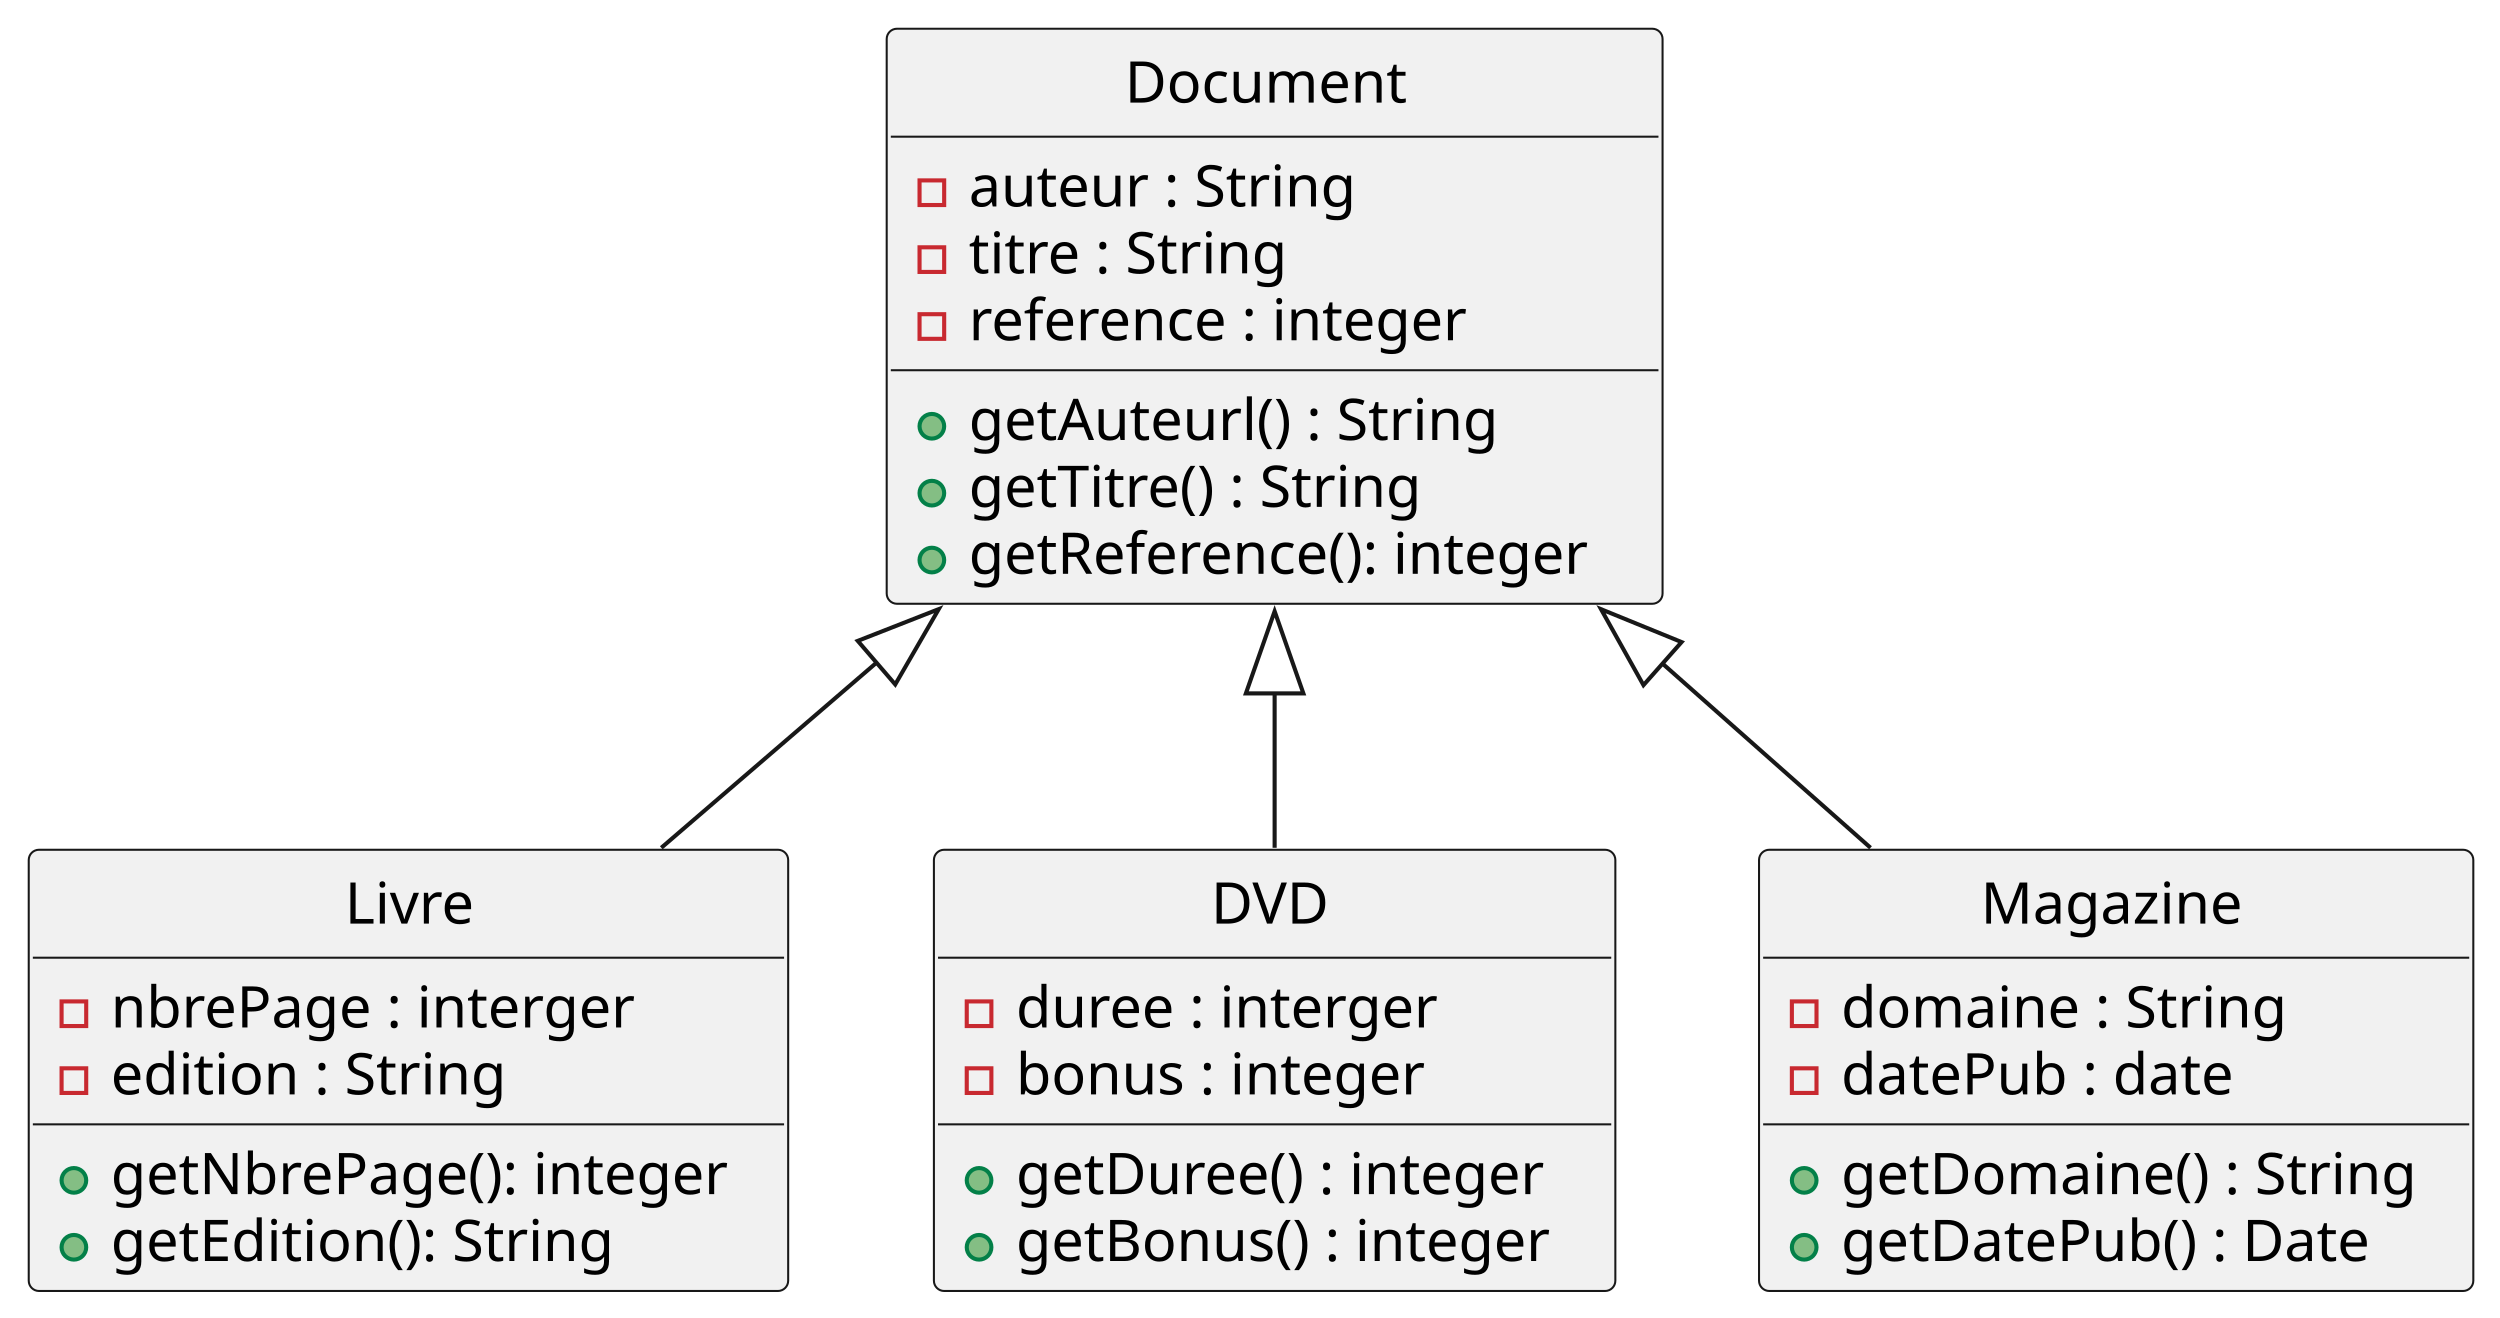
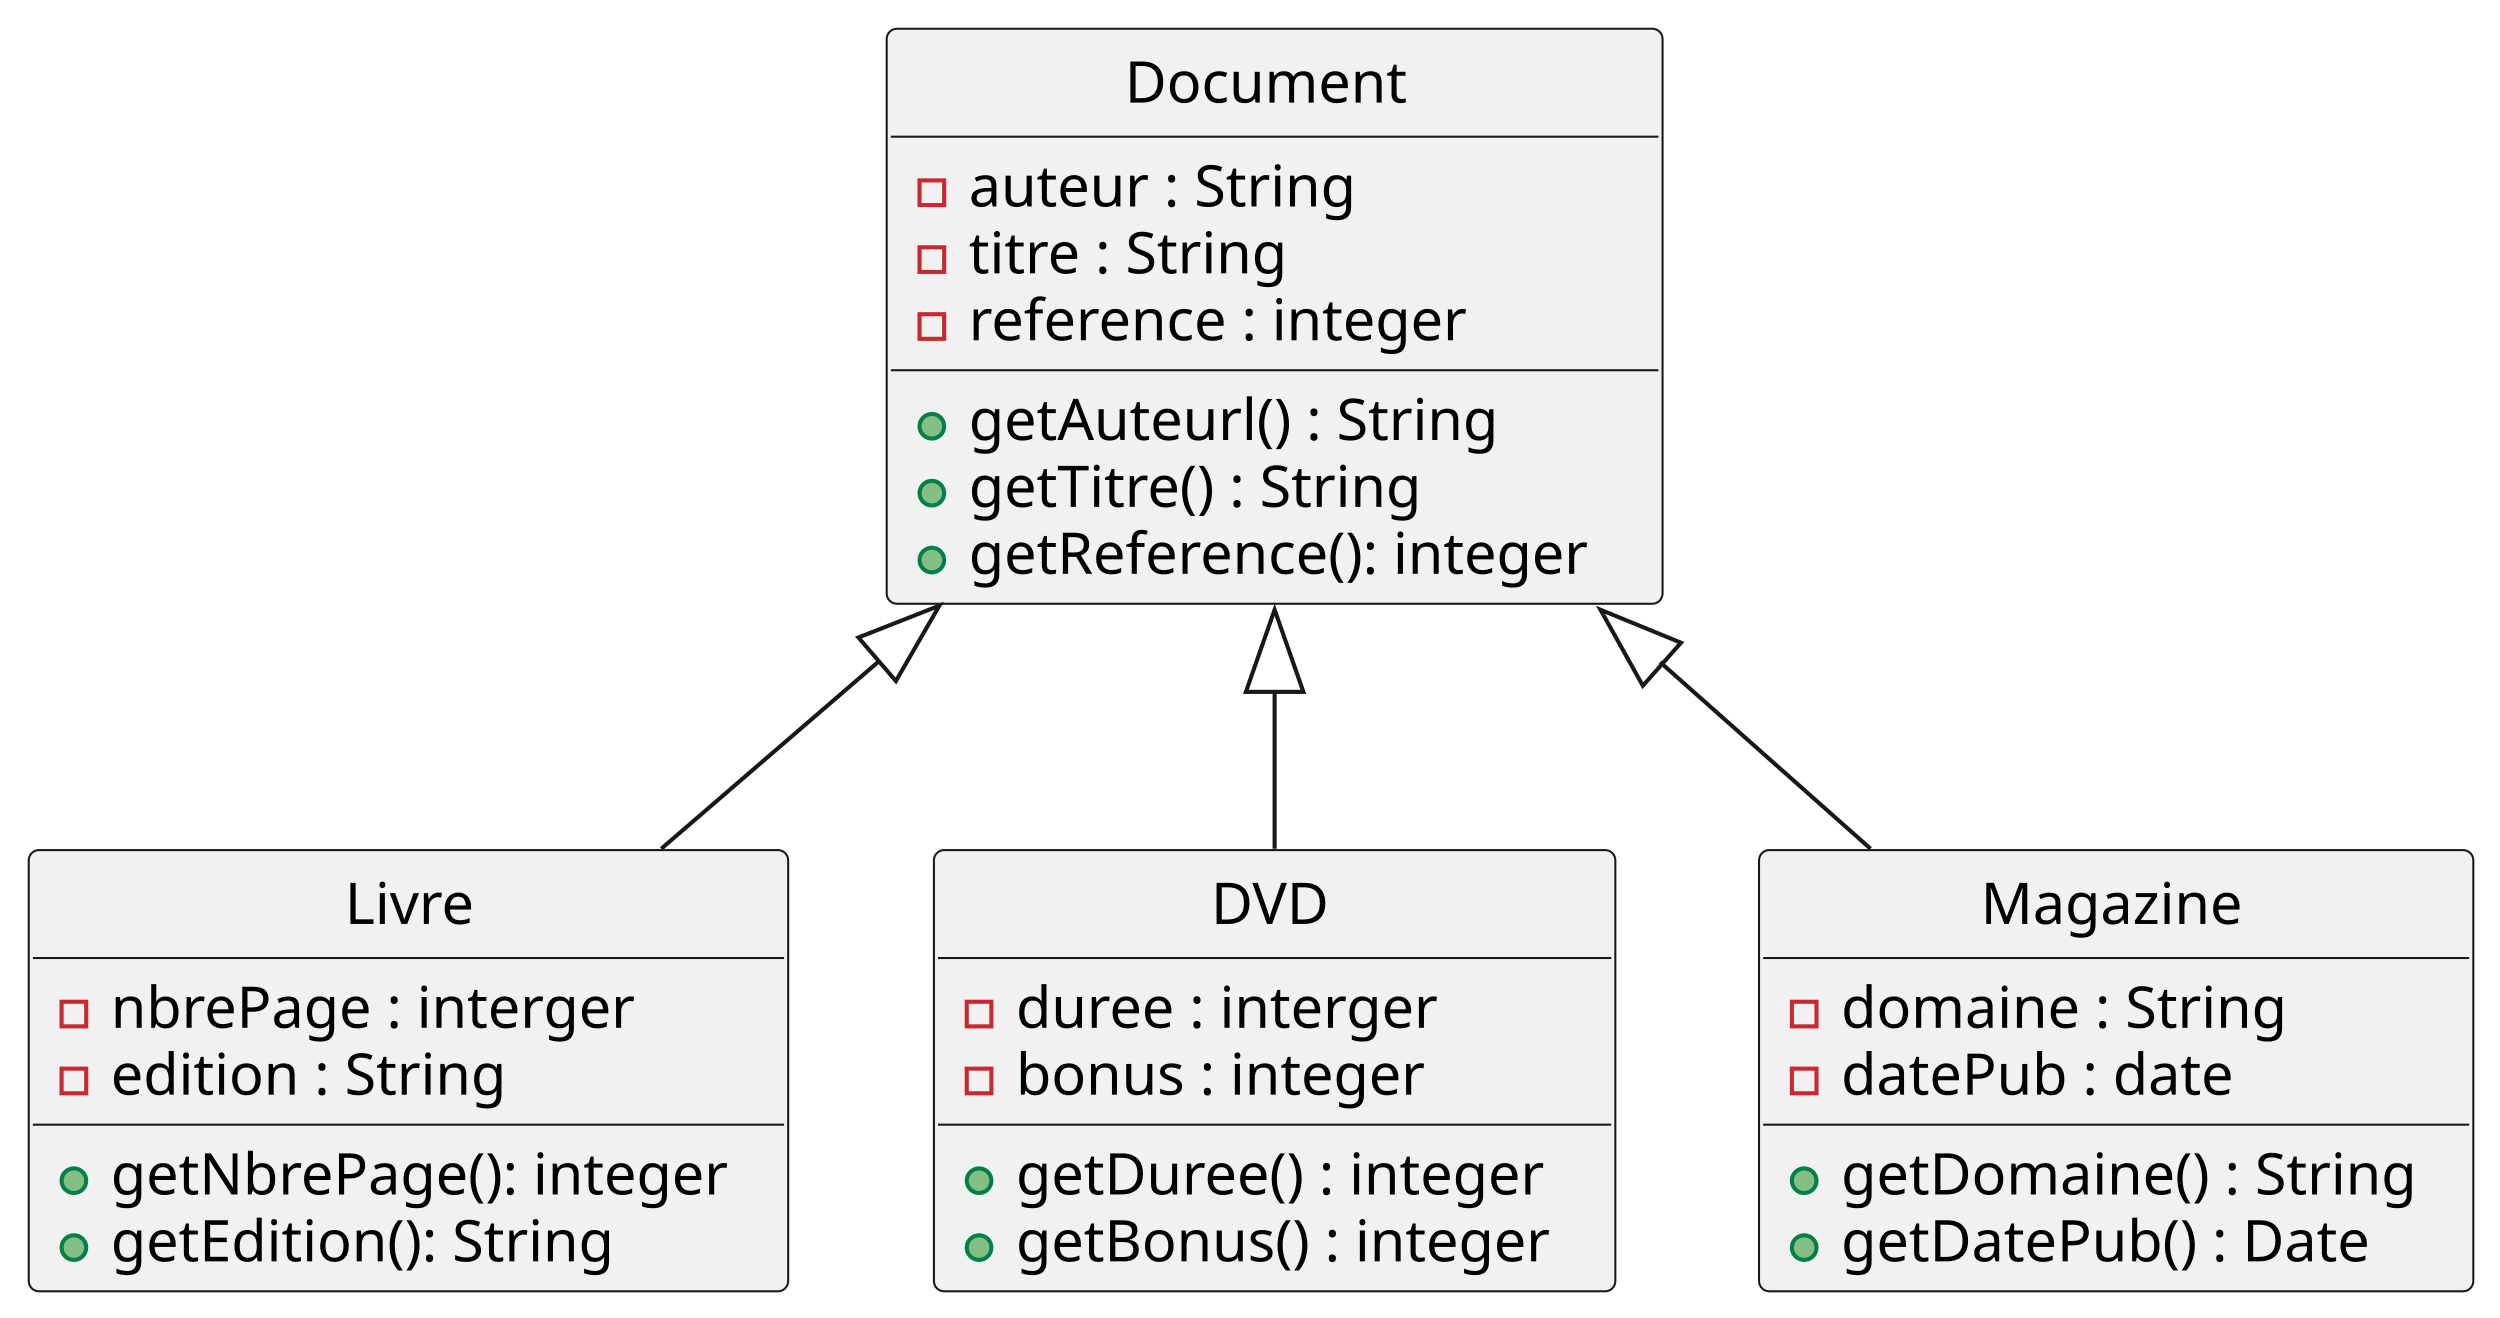
<svg xmlns="http://www.w3.org/2000/svg" contentStyleType="text/css" height="321px" preserveAspectRatio="none" style="width:609px;height:321px;background:#FFFFFF;" version="1.1" viewBox="0 0 609 321" width="609px" zoomAndPan="magnify">
  <defs />
  <g>
    <g id="elem_Document">
      <rect codeLine="5" fill="#F1F1F1" height="140.078" id="Document" rx="2.5" ry="2.5" style="stroke:#181818;stroke-width:0.5;" width="189" x="216" y="7" />
      <text fill="#000000" font-family="sans-serif" font-size="14" lengthAdjust="spacing" textLength="73" x="274" y="24.995">Document</text>
      <line style="stroke:#181818;stroke-width:0.5;" x1="217" x2="404" y1="33.297" y2="33.297" />
      <rect fill="none" height="6" style="stroke:#C82930;stroke-width:1.0;" width="6" x="224" y="43.945" />
      <text fill="#000000" font-family="sans-serif" font-size="14" lengthAdjust="spacing" textLength="98" x="236" y="50.292">auteur : String</text>
      <rect fill="none" height="6" style="stroke:#C82930;stroke-width:1.0;" width="6" x="224" y="60.242" />
      <text fill="#000000" font-family="sans-serif" font-size="14" lengthAdjust="spacing" textLength="80" x="236" y="66.589">titre : String</text>
      <rect fill="none" height="6" style="stroke:#C82930;stroke-width:1.0;" width="6" x="224" y="76.539" />
      <text fill="#000000" font-family="sans-serif" font-size="14" lengthAdjust="spacing" textLength="129" x="236" y="82.886">reference : integer</text>
      <line style="stroke:#181818;stroke-width:0.5;" x1="217" x2="404" y1="90.188" y2="90.188" />
      <ellipse cx="227" cy="103.836" fill="#84BE84" rx="3" ry="3" style="stroke:#038048;stroke-width:1.0;" />
      <text fill="#000000" font-family="sans-serif" font-size="14" lengthAdjust="spacing" textLength="135" x="236" y="107.183">getAuteurl() : String</text>
      <ellipse cx="227" cy="120.133" fill="#84BE84" rx="3" ry="3" style="stroke:#038048;stroke-width:1.0;" />
      <text fill="#000000" font-family="sans-serif" font-size="14" lengthAdjust="spacing" textLength="117" x="236" y="123.48">getTitre() : String</text>
      <ellipse cx="227" cy="136.43" fill="#84BE84" rx="3" ry="3" style="stroke:#038048;stroke-width:1.0;" />
      <text fill="#000000" font-family="sans-serif" font-size="14" lengthAdjust="spacing" textLength="163" x="236" y="139.776">getReference(): integer</text>
    </g>
    <g id="elem_Livre">
-       <rect codeLine="14" fill="#F1F1F1" height="107.484" id="Livre" rx="2.5" ry="2.5" style="stroke:#181818;stroke-width:0.5;" width="185" x="7" y="207" />
-       <text fill="#000000" font-family="sans-serif" font-size="14" lengthAdjust="spacing" textLength="31" x="84" y="224.995">Livre</text>
-       <line style="stroke:#181818;stroke-width:0.5;" x1="8" x2="191" y1="233.297" y2="233.297" />
-       <rect fill="none" height="6" style="stroke:#C82930;stroke-width:1.0;" width="6" x="15" y="243.945" />
-       <text fill="#000000" font-family="sans-serif" font-size="14" lengthAdjust="spacing" textLength="134" x="27" y="250.292">nbrePage : interger</text>
-       <rect fill="none" height="6" style="stroke:#C82930;stroke-width:1.0;" width="6" x="15" y="260.242" />
-       <text fill="#000000" font-family="sans-serif" font-size="14" lengthAdjust="spacing" textLength="100" x="27" y="266.589">edition : String</text>
-       <line style="stroke:#181818;stroke-width:0.5;" x1="8" x2="191" y1="273.891" y2="273.891" />
-       <ellipse cx="18" cy="287.539" fill="#84BE84" rx="3" ry="3" style="stroke:#038048;stroke-width:1.0;" />
-       <text fill="#000000" font-family="sans-serif" font-size="14" lengthAdjust="spacing" textLength="159" x="27" y="290.886">getNbrePage(): integer</text>
-       <ellipse cx="18" cy="303.836" fill="#84BE84" rx="3" ry="3" style="stroke:#038048;stroke-width:1.0;" />
-       <text fill="#000000" font-family="sans-serif" font-size="14" lengthAdjust="spacing" textLength="129" x="27" y="307.183">getEdition(): String</text>
+       <rect codeLine="14" fill="#F1F1F1" height="107.484" id="Livre" rx="2.5" ry="2.5" style="stroke:#181818;stroke-width:0.5;" width="185" x="7" y="207.08" />
+       <text fill="#000000" font-family="sans-serif" font-size="14" lengthAdjust="spacing" textLength="31" x="84" y="225.075">Livre</text>
+       <line style="stroke:#181818;stroke-width:0.5;" x1="8" x2="191" y1="233.377" y2="233.377" />
+       <rect fill="none" height="6" style="stroke:#C82930;stroke-width:1.0;" width="6" x="15" y="244.025" />
+       <text fill="#000000" font-family="sans-serif" font-size="14" lengthAdjust="spacing" textLength="134" x="27" y="250.372">nbrePage : interger</text>
+       <rect fill="none" height="6" style="stroke:#C82930;stroke-width:1.0;" width="6" x="15" y="260.322" />
+       <text fill="#000000" font-family="sans-serif" font-size="14" lengthAdjust="spacing" textLength="100" x="27" y="266.669">edition : String</text>
+       <line style="stroke:#181818;stroke-width:0.5;" x1="8" x2="191" y1="273.971" y2="273.971" />
+       <ellipse cx="18" cy="287.619" fill="#84BE84" rx="3" ry="3" style="stroke:#038048;stroke-width:1.0;" />
+       <text fill="#000000" font-family="sans-serif" font-size="14" lengthAdjust="spacing" textLength="159" x="27" y="290.966">getNbrePage(): integer</text>
+       <ellipse cx="18" cy="303.916" fill="#84BE84" rx="3" ry="3" style="stroke:#038048;stroke-width:1.0;" />
+       <text fill="#000000" font-family="sans-serif" font-size="14" lengthAdjust="spacing" textLength="129" x="27" y="307.263">getEdition(): String</text>
    </g>
    <g id="elem_DVD">
-       <rect codeLine="21" fill="#F1F1F1" height="107.484" id="DVD" rx="2.5" ry="2.5" style="stroke:#181818;stroke-width:0.5;" width="166" x="227.5" y="207" />
-       <text fill="#000000" font-family="sans-serif" font-size="14" lengthAdjust="spacing" textLength="31" x="295" y="224.995">DVD</text>
-       <line style="stroke:#181818;stroke-width:0.5;" x1="228.5" x2="392.5" y1="233.297" y2="233.297" />
-       <rect fill="none" height="6" style="stroke:#C82930;stroke-width:1.0;" width="6" x="235.5" y="243.945" />
-       <text fill="#000000" font-family="sans-serif" font-size="14" lengthAdjust="spacing" textLength="108" x="247.5" y="250.292">duree : interger</text>
-       <rect fill="none" height="6" style="stroke:#C82930;stroke-width:1.0;" width="6" x="235.5" y="260.242" />
-       <text fill="#000000" font-family="sans-serif" font-size="14" lengthAdjust="spacing" textLength="106" x="247.5" y="266.589">bonus : integer</text>
-       <line style="stroke:#181818;stroke-width:0.5;" x1="228.5" x2="392.5" y1="273.891" y2="273.891" />
-       <ellipse cx="238.5" cy="287.539" fill="#84BE84" rx="3" ry="3" style="stroke:#038048;stroke-width:1.0;" />
-       <text fill="#000000" font-family="sans-serif" font-size="14" lengthAdjust="spacing" textLength="138" x="247.5" y="290.886">getDuree() : integer</text>
-       <ellipse cx="238.5" cy="303.836" fill="#84BE84" rx="3" ry="3" style="stroke:#038048;stroke-width:1.0;" />
-       <text fill="#000000" font-family="sans-serif" font-size="14" lengthAdjust="spacing" textLength="140" x="247.5" y="307.183">getBonus() : integer</text>
+       <rect codeLine="21" fill="#F1F1F1" height="107.484" id="DVD" rx="2.5" ry="2.5" style="stroke:#181818;stroke-width:0.5;" width="166" x="227.5" y="207.08" />
+       <text fill="#000000" font-family="sans-serif" font-size="14" lengthAdjust="spacing" textLength="31" x="295" y="225.075">DVD</text>
+       <line style="stroke:#181818;stroke-width:0.5;" x1="228.5" x2="392.5" y1="233.377" y2="233.377" />
+       <rect fill="none" height="6" style="stroke:#C82930;stroke-width:1.0;" width="6" x="235.5" y="244.025" />
+       <text fill="#000000" font-family="sans-serif" font-size="14" lengthAdjust="spacing" textLength="108" x="247.5" y="250.372">duree : interger</text>
+       <rect fill="none" height="6" style="stroke:#C82930;stroke-width:1.0;" width="6" x="235.5" y="260.322" />
+       <text fill="#000000" font-family="sans-serif" font-size="14" lengthAdjust="spacing" textLength="106" x="247.5" y="266.669">bonus : integer</text>
+       <line style="stroke:#181818;stroke-width:0.5;" x1="228.5" x2="392.5" y1="273.971" y2="273.971" />
+       <ellipse cx="238.5" cy="287.619" fill="#84BE84" rx="3" ry="3" style="stroke:#038048;stroke-width:1.0;" />
+       <text fill="#000000" font-family="sans-serif" font-size="14" lengthAdjust="spacing" textLength="138" x="247.5" y="290.966">getDuree() : integer</text>
+       <ellipse cx="238.5" cy="303.916" fill="#84BE84" rx="3" ry="3" style="stroke:#038048;stroke-width:1.0;" />
+       <text fill="#000000" font-family="sans-serif" font-size="14" lengthAdjust="spacing" textLength="140" x="247.5" y="307.263">getBonus() : integer</text>
    </g>
    <g id="elem_Magazine">
-       <rect codeLine="28" fill="#F1F1F1" height="107.484" id="Magazine" rx="2.5" ry="2.5" style="stroke:#181818;stroke-width:0.5;" width="174" x="428.5" y="207" />
-       <text fill="#000000" font-family="sans-serif" font-size="14" lengthAdjust="spacing" textLength="66" x="482.5" y="224.995">Magazine</text>
-       <line style="stroke:#181818;stroke-width:0.5;" x1="429.5" x2="601.5" y1="233.297" y2="233.297" />
-       <rect fill="none" height="6" style="stroke:#C82930;stroke-width:1.0;" width="6" x="436.5" y="243.945" />
-       <text fill="#000000" font-family="sans-serif" font-size="14" lengthAdjust="spacing" textLength="113" x="448.5" y="250.292">domaine : String</text>
-       <rect fill="none" height="6" style="stroke:#C82930;stroke-width:1.0;" width="6" x="436.5" y="260.242" />
-       <text fill="#000000" font-family="sans-serif" font-size="14" lengthAdjust="spacing" textLength="102" x="448.5" y="266.589">datePub : date</text>
-       <line style="stroke:#181818;stroke-width:0.5;" x1="429.5" x2="601.5" y1="273.891" y2="273.891" />
-       <ellipse cx="439.5" cy="287.539" fill="#84BE84" rx="3" ry="3" style="stroke:#038048;stroke-width:1.0;" />
-       <text fill="#000000" font-family="sans-serif" font-size="14" lengthAdjust="spacing" textLength="148" x="448.5" y="290.886">getDomaine() : String</text>
-       <ellipse cx="439.5" cy="303.836" fill="#84BE84" rx="3" ry="3" style="stroke:#038048;stroke-width:1.0;" />
-       <text fill="#000000" font-family="sans-serif" font-size="14" lengthAdjust="spacing" textLength="139" x="448.5" y="307.183">getDatePub() : Date</text>
+       <rect codeLine="28" fill="#F1F1F1" height="107.484" id="Magazine" rx="2.5" ry="2.5" style="stroke:#181818;stroke-width:0.5;" width="174" x="428.5" y="207.08" />
+       <text fill="#000000" font-family="sans-serif" font-size="14" lengthAdjust="spacing" textLength="66" x="482.5" y="225.075">Magazine</text>
+       <line style="stroke:#181818;stroke-width:0.5;" x1="429.5" x2="601.5" y1="233.377" y2="233.377" />
+       <rect fill="none" height="6" style="stroke:#C82930;stroke-width:1.0;" width="6" x="436.5" y="244.025" />
+       <text fill="#000000" font-family="sans-serif" font-size="14" lengthAdjust="spacing" textLength="113" x="448.5" y="250.372">domaine : String</text>
+       <rect fill="none" height="6" style="stroke:#C82930;stroke-width:1.0;" width="6" x="436.5" y="260.322" />
+       <text fill="#000000" font-family="sans-serif" font-size="14" lengthAdjust="spacing" textLength="102" x="448.5" y="266.669">datePub : date</text>
+       <line style="stroke:#181818;stroke-width:0.5;" x1="429.5" x2="601.5" y1="273.971" y2="273.971" />
+       <ellipse cx="439.5" cy="287.619" fill="#84BE84" rx="3" ry="3" style="stroke:#038048;stroke-width:1.0;" />
+       <text fill="#000000" font-family="sans-serif" font-size="14" lengthAdjust="spacing" textLength="148" x="448.5" y="290.966">getDomaine() : String</text>
+       <ellipse cx="439.5" cy="303.916" fill="#84BE84" rx="3" ry="3" style="stroke:#038048;stroke-width:1.0;" />
+       <text fill="#000000" font-family="sans-serif" font-size="14" lengthAdjust="spacing" textLength="139" x="448.5" y="307.263">getDatePub() : Date</text>
    </g>
    <g id="link_Document_Livre">
-       <path codeLine="1" d="M213.58,161.37 C195.73,176.72 177.55,192.37 161.09,206.52 " fill="none" id="Document-backto-Livre" style="stroke:#181818;stroke-width:1.0;" />
-       <polygon fill="none" points="208.95,156.12,228.68,148.38,218.08,166.73,208.95,156.12" style="stroke:#181818;stroke-width:1.0;" />
+       <path codeLine="1" d="M214.13,161.06 C196.1,176.59 177.71,192.44 161.09,206.75 " fill="none" id="Document-backto-Livre" style="stroke:#181818;stroke-width:1.0;" />
+       <polygon fill="none" points="209.11,155.29,228.83,147.54,218.24,165.9,209.11,155.29" style="stroke:#181818;stroke-width:1.0;" />
    </g>
    <g id="link_Document_DVD">
-       <path codeLine="2" d="M310.5,168.9 C310.5,181.79 310.5,194.68 310.5,206.52 " fill="none" id="Document-backto-DVD" style="stroke:#181818;stroke-width:1.0;" />
-       <polygon fill="none" points="303.5,168.91,310.5,148.91,317.5,168.91,303.5,168.91" style="stroke:#181818;stroke-width:1.0;" />
+       <path codeLine="2" d="M310.5,168.14 C310.5,181.36 310.5,194.6 310.5,206.75 " fill="none" id="Document-backto-DVD" style="stroke:#181818;stroke-width:1.0;" />
+       <polygon fill="none" points="303.5,168.54,310.5,148.54,317.5,168.54,303.5,168.54" style="stroke:#181818;stroke-width:1.0;" />
    </g>
    <g id="link_Document_Magazine">
-       <path codeLine="3" d="M404.93,161.6 C422.19,176.88 439.76,192.44 455.66,206.52 " fill="none" id="Document-backto-Magazine" style="stroke:#181818;stroke-width:1.0;" />
-       <polygon fill="none" points="400.35,166.9,390.01,148.4,409.63,156.41,400.35,166.9" style="stroke:#181818;stroke-width:1.0;" />
+       <path codeLine="3" d="M404.4,161.3 C421.83,176.75 439.59,192.51 455.66,206.75 " fill="none" id="Document-backto-Magazine" style="stroke:#181818;stroke-width:1.0;" />
+       <polygon fill="none" points="400.2,167.05,389.88,148.54,409.49,156.57,400.2,167.05" style="stroke:#181818;stroke-width:1.0;" />
    </g>
  </g>
</svg>
